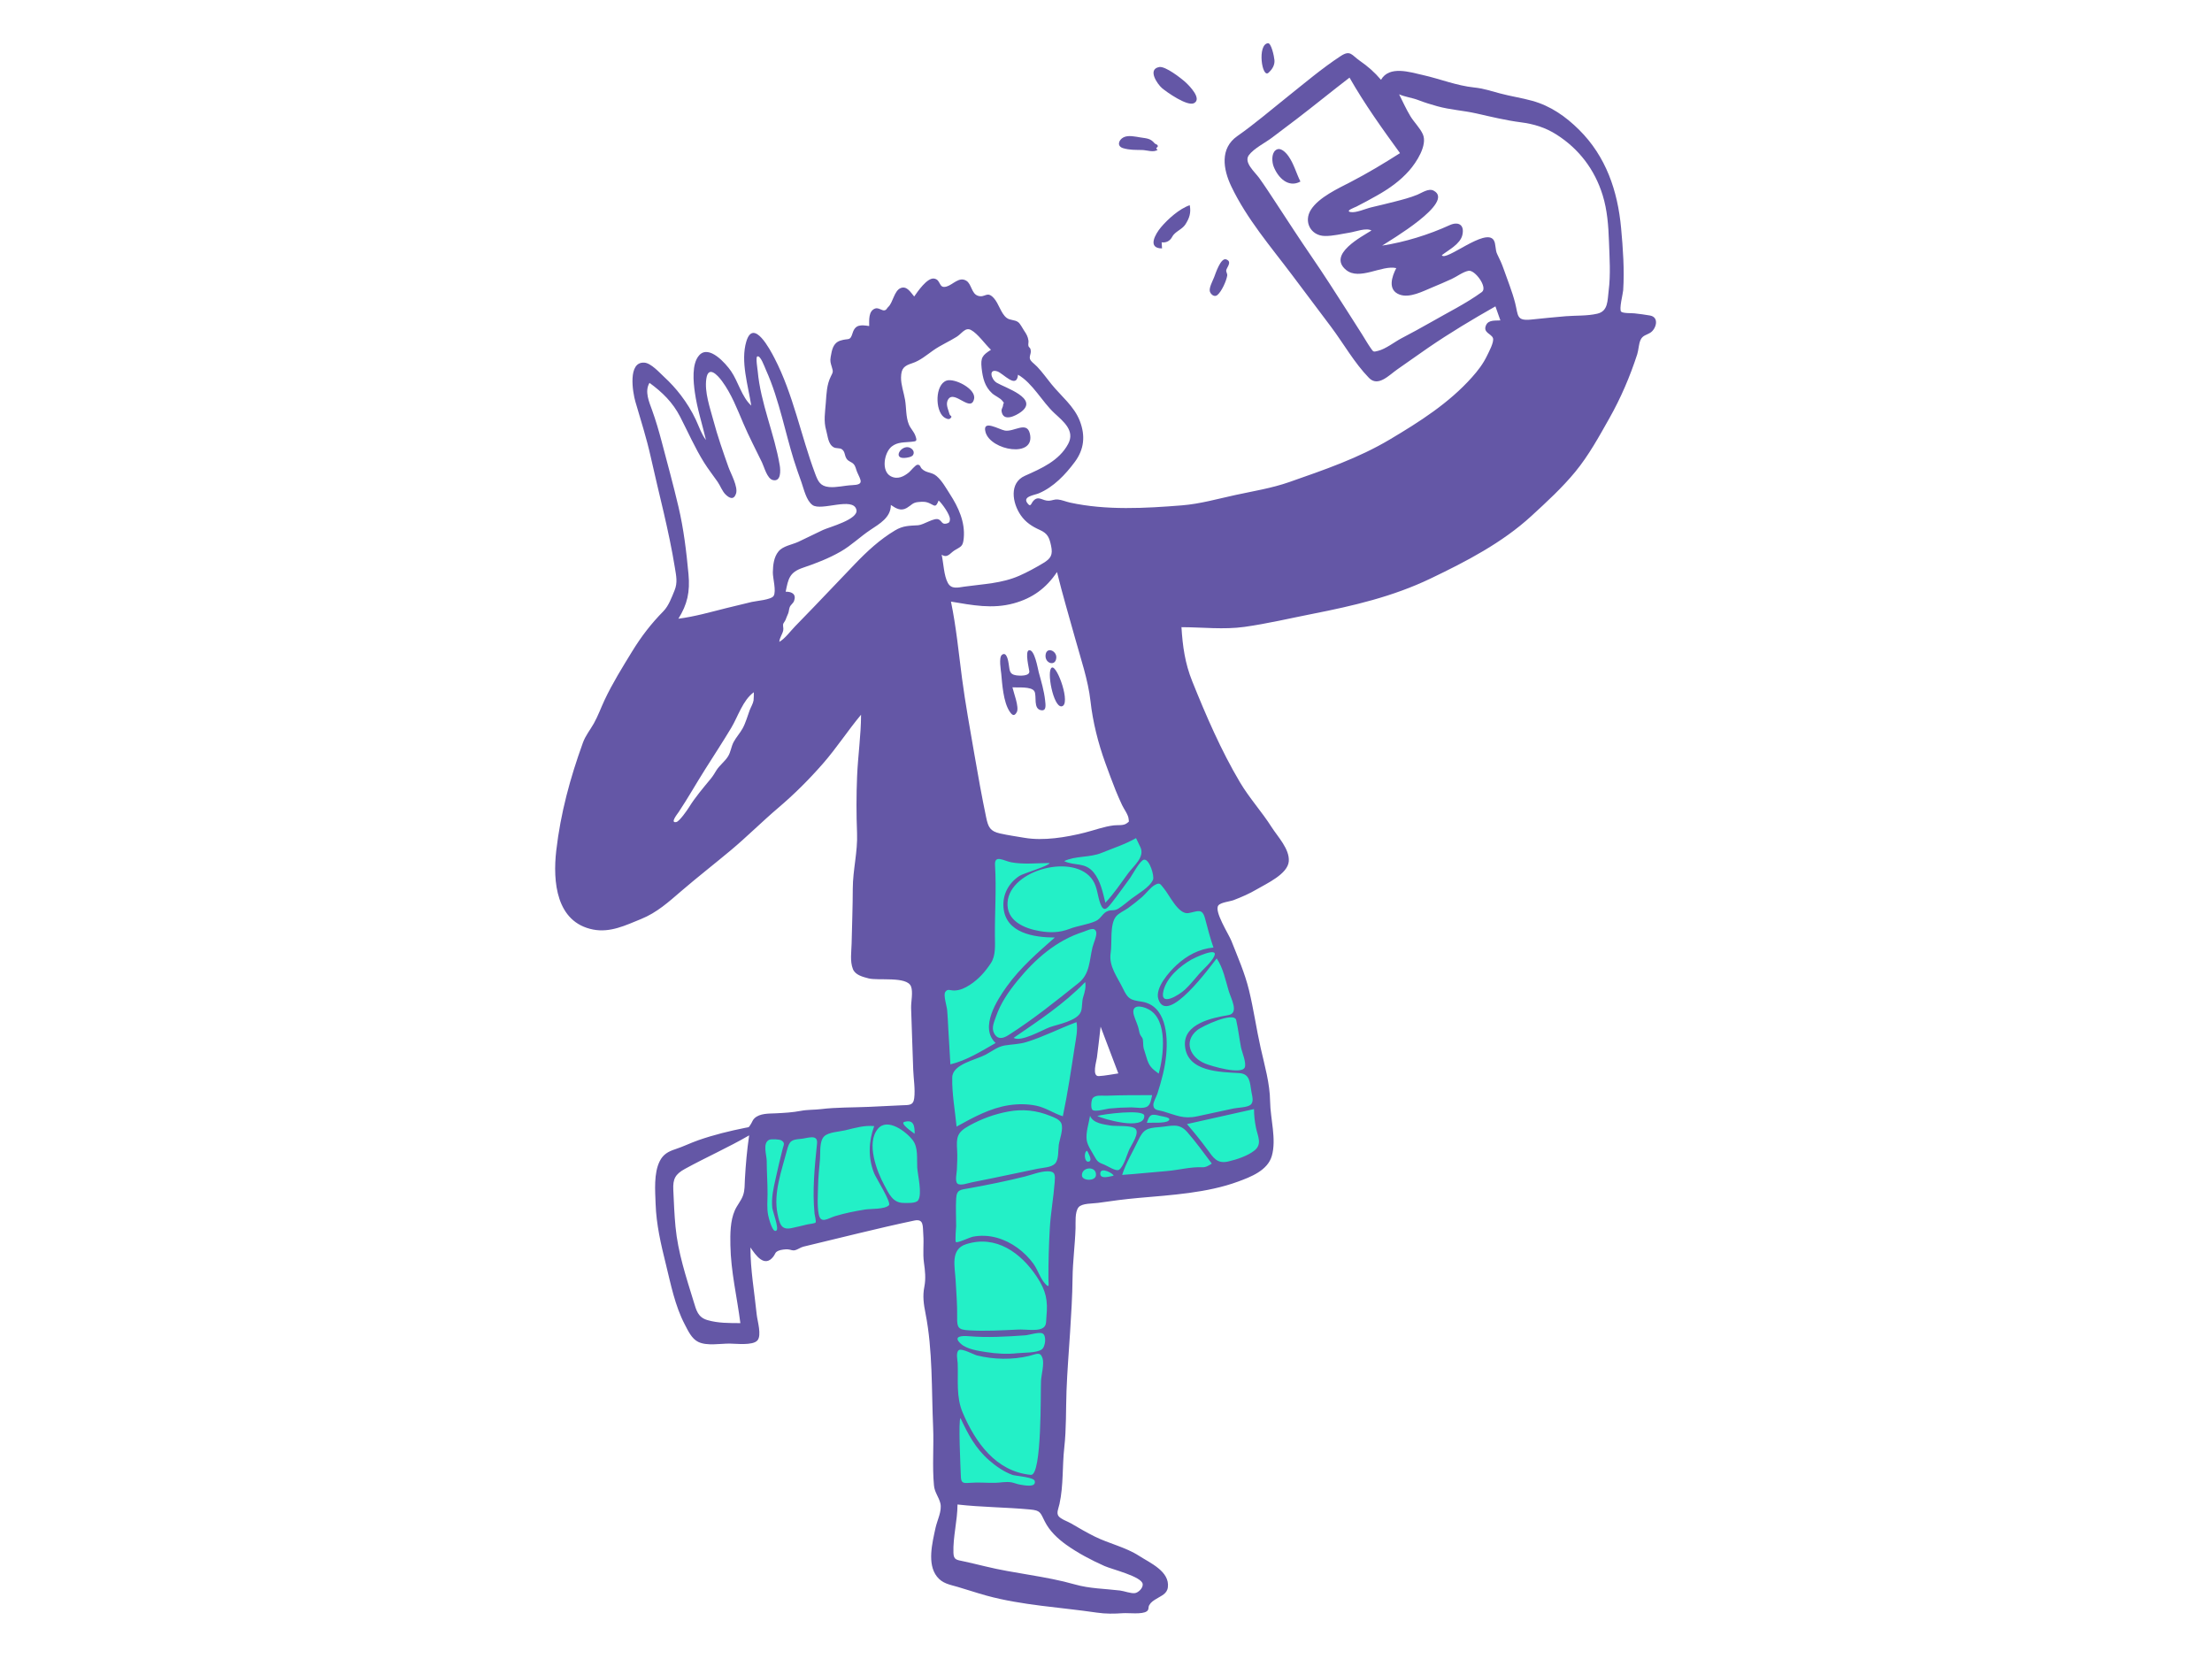
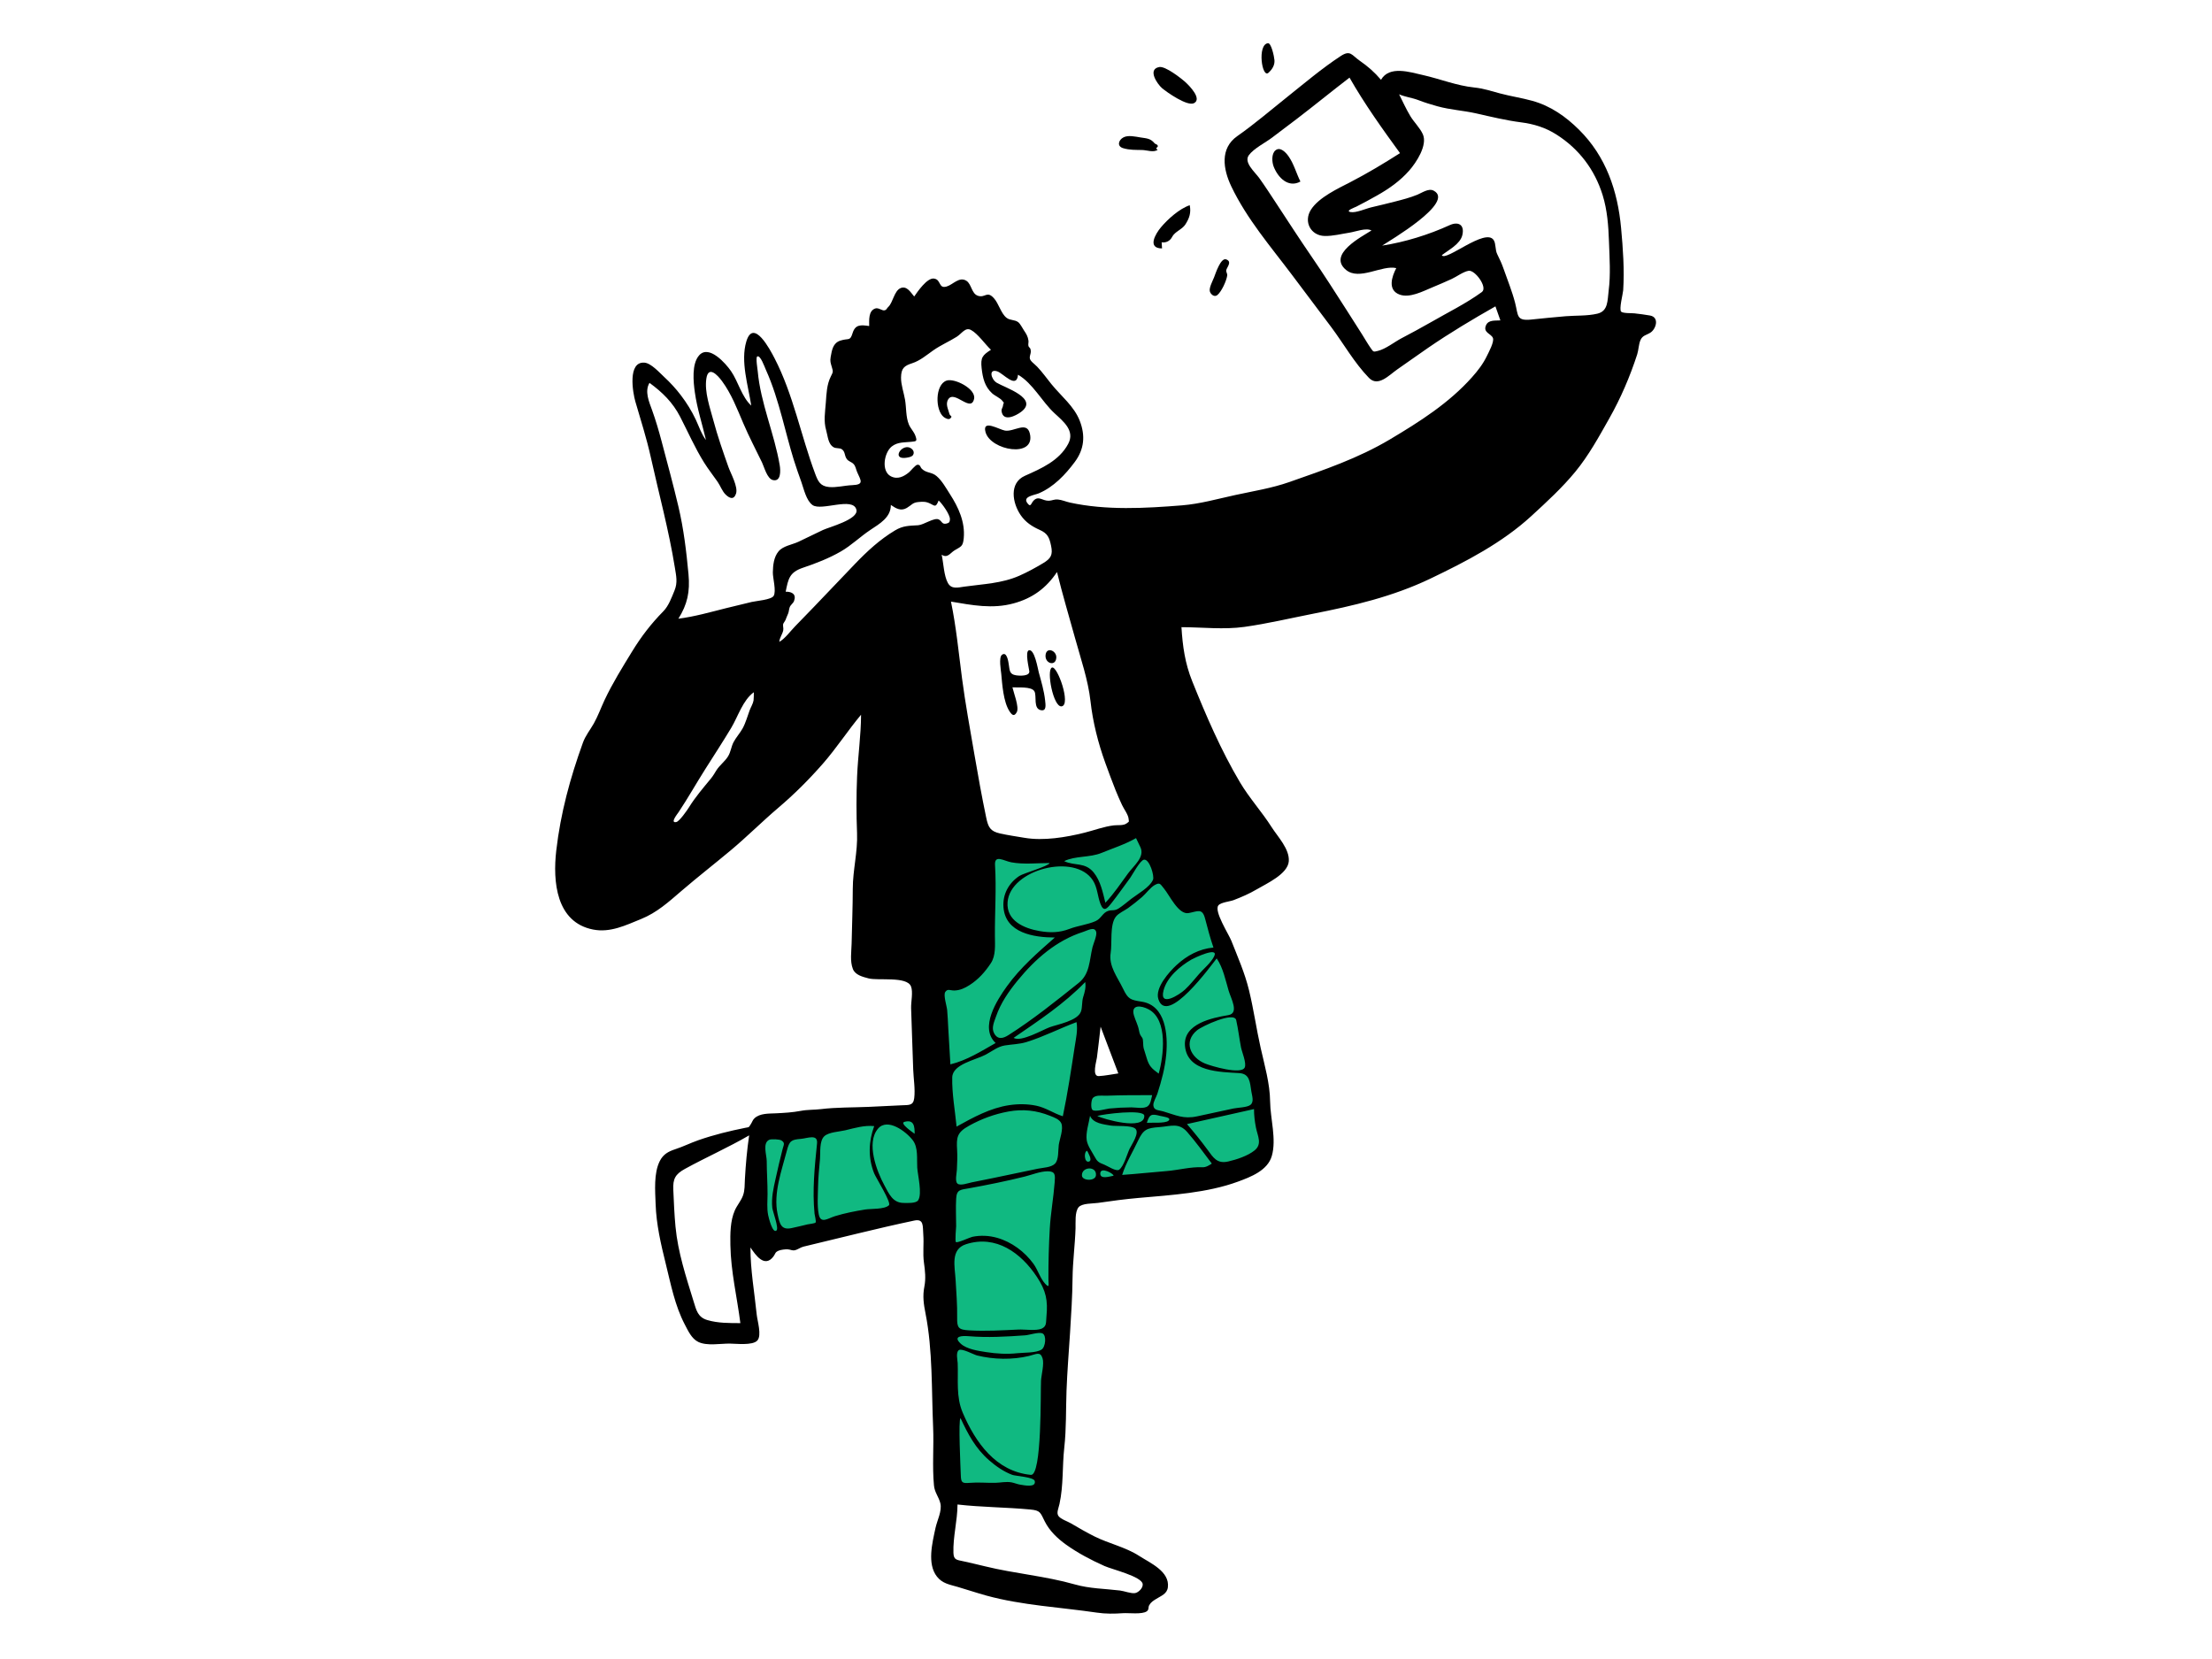
<svg xmlns="http://www.w3.org/2000/svg" viewBox="0 0 1024 768" version="1.1">
-   <g id="react-group-100" stroke="none" stroke-width="1" fill="#FFFFFF" fill-rule="evenodd">
+   <g id="react-group-100" stroke="none" stroke-width="1" fill="#ffffff" fill-rule="evenodd">
    <g id="react-group-101">
      <rect id="react-rect-103" x="0" y="0" width="1024" height="768" />
-       <path d="M530.199,382.002 L530.353,382.02 C532.588,382.453 536.292,388.846 537.809,390.663 C542.7,396.524 547.591,402.384 552.482,408.244 C554.439,410.59 557.262,413.053 558.656,415.767 C559.729,417.855 560.097,420.735 560.737,422.973 C568.691,450.776 576.469,478.758 582.262,507.103 C583.509,513.204 584.692,519.347 585.386,525.54 C585.727,528.601 586.626,533.099 585.293,536.058 C583.79,539.392 578.954,540.778 575.812,541.811 C569.7,543.823 563.3,545.021 556.968,546.096 C541.711,548.686 526.263,550.19 510.844,551.406 C506.133,551.778 501.284,551.772 496.603,552.405 C494.368,552.707 495.038,552.107 494.333,553.608 C493.352,555.697 494.003,560.054 493.886,562.331 C493.612,567.686 493.338,573.04 493.064,578.396 L493.064,578.396 L490.82,622.215 C490.061,637.024 489.303,651.833 488.544,666.642 C488.257,672.253 487.97,677.864 487.683,683.476 C487.529,686.475 487.986,690.347 487.182,693.251 C486.574,695.447 487.574,694.8 484.881,694.93 C478.645,695.231 472.184,694.476 465.946,694.253 C458.872,694 451.796,693.747 444.72,693.494 C442.699,693.421 440.441,693.995 439.627,692.546 C438.635,690.782 439.39,685.931 439.32,683.961 C439.124,678.472 438.928,672.981 438.731,667.492 C438.192,652.422 437.653,637.352 437.114,622.283 C436.379,601.731 435.643,581.178 434.908,560.624 C427.04,562.208 419.172,563.792 411.303,565.375 C399.677,567.715 388.05,570.055 376.423,572.393 C371.091,573.467 364.758,575.916 359.252,575.126 C353.783,574.341 351.522,572.005 351.215,566.814 C350.885,561.249 351.014,555.64 351.088,550.07 C351.211,540.96 351.473,531.851 351.817,522.746 C367.351,521.347 382.886,519.947 398.42,518.548 C406.692,517.802 414.965,517.058 423.235,516.312 C425.112,516.144 429.74,516.506 430.578,515.091 C431.881,512.891 430.431,505.658 430.392,503.17 L430.392,503.17 L430.021,479.648 L430.021,479.648 L428.663,393.102 C432.383,393.224 436.102,393.335 439.821,393.439 C456.002,393.896 472.263,394.558 488.449,394.06 C496.566,393.811 504.257,391.621 511.92,389.037 C515.994,387.664 520.027,386.168 524.029,384.595 C525.288,384.1 528.994,381.758 530.353,382.02 Z M508.414,462.536 L500.148,502.967 L528.435,501.093 L508.414,462.536 Z" id="react-path-104" fill="#23f0c7" />
-       <g id="react-group-102" transform="translate(257.0003, 20)" fill="#6457a6">
+       <path d="M530.199,382.002 L530.353,382.02 C532.588,382.453 536.292,388.846 537.809,390.663 C542.7,396.524 547.591,402.384 552.482,408.244 C554.439,410.59 557.262,413.053 558.656,415.767 C559.729,417.855 560.097,420.735 560.737,422.973 C568.691,450.776 576.469,478.758 582.262,507.103 C583.509,513.204 584.692,519.347 585.386,525.54 C585.727,528.601 586.626,533.099 585.293,536.058 C583.79,539.392 578.954,540.778 575.812,541.811 C569.7,543.823 563.3,545.021 556.968,546.096 C541.711,548.686 526.263,550.19 510.844,551.406 C506.133,551.778 501.284,551.772 496.603,552.405 C494.368,552.707 495.038,552.107 494.333,553.608 C493.352,555.697 494.003,560.054 493.886,562.331 C493.612,567.686 493.338,573.04 493.064,578.396 L493.064,578.396 L490.82,622.215 C490.061,637.024 489.303,651.833 488.544,666.642 C488.257,672.253 487.97,677.864 487.683,683.476 C487.529,686.475 487.986,690.347 487.182,693.251 C486.574,695.447 487.574,694.8 484.881,694.93 C478.645,695.231 472.184,694.476 465.946,694.253 C458.872,694 451.796,693.747 444.72,693.494 C442.699,693.421 440.441,693.995 439.627,692.546 C438.635,690.782 439.39,685.931 439.32,683.961 C439.124,678.472 438.928,672.981 438.731,667.492 C438.192,652.422 437.653,637.352 437.114,622.283 C436.379,601.731 435.643,581.178 434.908,560.624 C427.04,562.208 419.172,563.792 411.303,565.375 C399.677,567.715 388.05,570.055 376.423,572.393 C371.091,573.467 364.758,575.916 359.252,575.126 C353.783,574.341 351.522,572.005 351.215,566.814 C350.885,561.249 351.014,555.64 351.088,550.07 C351.211,540.96 351.473,531.851 351.817,522.746 C367.351,521.347 382.886,519.947 398.42,518.548 C406.692,517.802 414.965,517.058 423.235,516.312 C425.112,516.144 429.74,516.506 430.578,515.091 C431.881,512.891 430.431,505.658 430.392,503.17 L430.392,503.17 L430.021,479.648 L430.021,479.648 L428.663,393.102 C432.383,393.224 436.102,393.335 439.821,393.439 C456.002,393.896 472.263,394.558 488.449,394.06 C496.566,393.811 504.257,391.621 511.92,389.037 C515.994,387.664 520.027,386.168 524.029,384.595 C525.288,384.1 528.994,381.758 530.353,382.02 Z M508.414,462.536 L500.148,502.967 L528.435,501.093 L508.414,462.536 Z" id="react-path-104" fill="#10B981" />
+       <g id="react-group-102" transform="translate(257.0003, 20)" fill="#000000">
        <path d="M487.689,114.63 C487.111,119.127 487.522,124.03 482.445,125.215 C477.747,126.313 472.592,126.005 467.802,126.39 C462.419,126.822 457.052,127.413 451.681,127.946 C444.908,128.616 445.874,126.014 444.394,120.23 C443.04,114.948 440.881,109.677 439.085,104.526 C438.25,102.132 437.254,99.929 436.115,97.673 C435.084,95.63 435.575,92.852 434.463,91.135 C430.672,85.277 412.18,101.295 410.462,98.138 C413.591,95.702 419.006,92.976 419.966,88.808 C421.095,83.909 417.982,82.446 414.07,84.237 C404.444,88.647 393.336,92.093 382.838,93.7 C386.233,91.431 416.94,73.544 406.635,68.238 C404.312,67.042 401.21,69.293 399.115,70.145 C395.791,71.497 392.319,72.403 388.848,73.289 C385.192,74.222 381.526,75.12 377.849,75.969 C375.27,76.564 370.673,78.679 368.16,78.157 C365.609,77.627 370.128,76.043 370.868,75.67 C374.095,74.044 377.269,72.298 380.418,70.529 C386.007,67.39 391.168,63.755 395.419,58.902 C398.626,55.241 403.921,47.245 401.689,42.182 C400.395,39.247 397.559,36.535 395.893,33.755 C393.948,30.507 392.378,27.046 390.689,23.662 C393.516,24.905 396.69,25.224 399.576,26.339 C402.462,27.456 405.393,28.36 408.395,29.19 C414.418,30.854 420.424,31.15 426.393,32.5 C433.149,34.028 440.19,35.737 447.054,36.62 C453.031,37.387 458.406,39.023 463.527,42.282 C473.985,48.938 481.239,58.501 484.909,70.327 C487.059,77.255 487.582,84.483 487.835,91.69 C488.102,99.29 488.662,107.064 487.689,114.63 M428.997,115.189 C421.694,120.513 413.18,124.673 405.343,129.202 C400.858,131.792 396.279,134.213 391.704,136.642 C388.458,138.365 384.514,141.536 380.941,142.42 C378.681,142.98 378.849,143.022 377.419,140.961 C376.052,138.993 374.858,136.875 373.578,134.848 C371.219,131.111 368.837,127.388 366.456,123.665 C361.117,115.32 355.788,106.976 350.178,98.808 C344.55,90.612 339.151,82.265 333.699,73.953 C331.165,70.089 328.647,66.21 325.958,62.451 C323.904,59.582 318.64,55.204 321.14,51.826 C323.462,48.687 328.752,46.08 331.881,43.704 C335.704,40.804 339.55,37.933 343.363,35.018 C351.561,28.751 359.543,22.212 367.733,15.936 C374.683,28.127 382.859,39.555 391.107,50.889 C383.649,55.648 376.114,60.172 368.255,64.247 C362.45,67.256 353.57,71.323 349.903,77.031 C346.291,82.652 349.839,89.138 356.277,89.241 C360.127,89.303 363.965,88.283 367.74,87.7 C370.465,87.28 375.44,85.316 377.897,86.7 C373.481,89.518 357.46,97.729 366.096,104.929 C372.27,110.075 382.706,102.565 389.374,104.111 C387.342,108.011 385.229,114.234 390.871,116.355 C395.566,118.121 401.711,114.83 405.936,113.085 C408.99,111.824 412.023,110.52 415.026,109.144 C417.413,108.049 420.272,105.83 422.823,105.358 C425.799,104.806 431.86,113.101 428.997,115.189 M293.235,402.688 C297.414,401.926 299.559,400.198 300.875,405.271 C302.054,409.816 303.222,414.193 304.741,418.653 C298.214,419.217 292.457,422.333 287.698,426.717 C284.308,429.84 277.568,437.296 279.239,442.526 C283.299,455.237 303.804,426.722 306.24,423.675 C309.223,428.034 310.32,433.742 311.803,438.728 C312.858,442.276 316.774,449.078 311.597,449.94 C304.33,451.152 290.695,453.858 291.556,464.151 C292.575,476.3 308.03,476.231 316.701,476.778 C321.59,477.085 321.612,481.002 322.308,485.386 C322.62,487.346 323.592,489.995 321.928,491.431 C320.45,492.705 315.923,492.74 313.999,493.153 C308.391,494.357 302.787,495.584 297.179,496.787 C290.814,498.153 287.448,496.24 281.497,494.496 C279.293,493.851 277.08,494.123 276.918,491.656 C276.819,490.143 278.3,487.802 278.785,486.305 C280.706,480.382 282.341,474.284 282.893,468.064 C283.696,459.026 282.693,445.475 271.564,443.711 C266.27,442.872 265.251,442.599 262.862,437.63 C260.276,432.257 256.172,427.281 257.164,421.091 C257.882,416.606 256.671,408.119 259.533,404.399 C260.857,402.679 263.437,401.653 265.197,400.391 C267.441,398.781 269.602,397.058 271.693,395.255 C273.452,393.741 275.597,390.779 277.591,389.685 C280.027,388.347 280.102,389.258 281.852,391.348 C284.434,394.434 288.54,403.545 293.235,402.688 M305.045,422.768 C303.597,425.69 300.251,428.407 298.119,430.847 C295.975,433.301 293.946,435.894 291.555,438.118 C288.923,440.566 279.574,446.479 281.634,438.52 C283.236,432.329 289.234,427.316 294.512,424.227 C295.534,423.627 307.496,417.823 305.045,422.768 M315.272,452.239 C316.199,456.382 316.698,460.653 317.489,464.826 C317.895,466.96 320.139,472.114 319.224,474.166 C317.674,477.644 303.727,473.527 300.835,472.33 C293.953,469.481 290.793,462.167 297.14,456.958 C299.547,454.984 314.345,448.097 315.272,452.239 M324.416,502.002 C325.193,505.957 327.466,509.624 323.709,512.615 C320.589,515.098 315.478,516.792 311.634,517.676 C306.395,518.88 304.71,515.944 301.937,512.168 C298.955,508.108 295.781,504.185 292.487,500.372 C302.83,498.057 313.173,495.741 323.517,493.426 C323.511,496.308 323.86,499.178 324.416,502.002 M299.633,520.36 C294.239,520.08 288.435,521.704 282.965,522.131 C276.133,522.664 269.32,523.441 262.483,523.899 C264.234,518.31 267.381,513.325 269.842,508.045 C272.311,502.747 274.045,502.174 279.726,501.765 C284.99,501.387 288.702,499.575 292.587,504.04 C296.629,508.685 300.289,513.732 303.979,518.655 C302.723,519.495 301.223,520.442 299.633,520.36 M261.076,521.5 C259.745,522.47 255.641,519.714 254.258,519.18 C251.567,518.14 250.971,517.805 249.566,515.181 C248.36,512.925 246.441,510.36 246.063,507.785 C245.564,504.39 247.066,499.92 247.614,496.547 C249.07,500.059 253.851,500.466 257.081,501.041 C259.524,501.476 266.763,500.783 268.605,502.523 C270.64,504.445 266.893,509.806 265.917,511.825 C264.752,514.235 263.313,519.871 261.076,521.5 M258.468,524.285 C256.866,524.545 252.257,526.138 252.349,523.213 C252.452,519.871 258.795,523.476 258.468,524.285 M250.345,524.11 C250.053,526.924 243.998,526.691 243.859,524.216 C243.624,520.033 250.81,519.617 250.345,524.11 M243.422,448.231 C241.874,452.64 232.446,454.217 228.825,455.574 C225.518,456.814 215.639,462.536 212.229,460.46 C223.771,452.528 235.599,444.754 245.378,434.626 C245.778,437.128 245.169,439.218 244.431,441.586 C243.765,443.723 244.108,446.278 243.422,448.231 M240.552,464.308 C238.891,475.107 237.261,486.049 235.013,496.741 C230.731,495.432 227.199,492.78 222.699,491.856 C218.593,491.013 214.351,490.992 210.211,491.608 C201.389,492.92 193.524,497.284 185.826,501.536 C185.115,494.131 183.643,486.205 183.817,478.773 C183.961,472.599 194.526,470.771 199.318,468.221 C202.217,466.678 204.839,464.508 208.142,463.97 C211.54,463.416 214.82,463.432 218.178,462.397 C226.115,459.948 233.586,456.065 241.362,453.171 C241.998,456.878 241.115,460.655 240.552,464.308 M233.134,510.013 C232.782,512.468 233.227,516.849 231.356,518.72 C229.594,520.482 225.832,520.54 223.509,521.017 C216.432,522.474 209.362,523.944 202.295,525.446 C199.134,526.118 195.971,526.76 192.797,527.36 C191.283,527.645 187.485,529.098 186.21,527.893 C185,526.748 185.901,523.093 185.966,521.56 C186.096,518.497 186.269,515.424 186.077,512.36 C185.708,506.482 186.036,504.231 191.506,501.19 C197.318,497.959 203.321,495.747 209.862,494.549 C216.486,493.337 222.796,494 229.1,496.542 C230.854,497.25 233.485,498.122 234.302,500.013 C235.413,502.587 233.509,507.405 233.134,510.013 M225.167,604.759 C222.573,606.385 216.929,606.108 213.949,606.438 C209.137,606.97 204.295,606.666 199.515,605.924 C195.917,605.366 190.548,604.592 187.79,602.066 C183.872,598.477 188.393,598.312 191.392,598.565 C200.109,599.298 208.936,598.786 217.646,598.156 C219.341,598.033 223.899,596.544 225.534,597.241 C227.624,598.132 226.984,603.62 225.167,604.759 M220.224,662.763 C203.983,661.185 194.566,647.735 188.676,633.986 C185.515,626.604 186.655,618.859 186.343,611.053 C186.286,609.627 185.391,606.089 186.857,605.024 C188.234,604.023 193.806,607.117 195.313,607.486 C203.038,609.38 211.581,609.561 219.324,607.722 C222.678,606.925 224.556,605.444 225.621,608.768 C226.479,611.445 225.071,616.377 224.918,619.183 C224.652,624.035 225.413,663.266 220.224,662.763 M187.779,662.778 C187.717,660.422 186.528,636.615 187.681,636.543 C191.108,643.935 194.628,650.547 200.866,655.985 C204.052,658.764 207.635,661.268 211.62,662.76 C213.118,663.32 221.602,663.745 222.018,665.603 C222.745,668.854 216.953,667.542 215.235,667.278 C213.857,667.064 212.616,666.477 211.264,666.232 C208.688,665.765 206.253,666.393 203.666,666.445 C199.735,666.525 195.875,666.113 191.942,666.453 C188.347,666.763 187.875,666.35 187.779,662.778 M190.176,555.995 C204.08,551.501 215.7,560.012 223.039,571.152 C227.223,577.505 228.158,581.947 227.427,589.469 C227.164,592.162 227.648,593.985 225.173,595.082 C222.722,596.169 217.155,595.363 214.504,595.486 C206.879,595.843 199.283,596.316 191.658,595.864 C186.705,595.571 186.005,594.732 186.091,589.924 C186.193,584.136 185.712,578.375 185.384,572.578 C185.03,566.306 182.876,558.354 190.176,555.995 M185.626,547.659 C185.635,543.406 185.38,539.043 185.639,534.797 C185.898,530.588 187.69,530.796 191.663,530.078 C200.269,528.522 208.864,526.781 217.353,524.672 C220.711,523.838 224.505,522.237 228.004,522.224 C231.674,522.21 231.48,524.097 231.235,527.348 C230.691,534.547 229.372,541.64 228.971,548.801 C228.538,556.53 228.311,564.358 228.345,572.096 C228.357,574.707 228.992,576.642 226.766,574.198 C224.536,571.749 223.445,567.848 221.455,565.096 C217.378,559.462 211.318,554.93 204.593,553.021 C200.875,551.966 196.964,551.783 193.174,552.547 C192.024,552.778 186.263,555.528 185.53,554.985 C185.033,554.617 185.625,547.831 185.626,547.659 M236.492,695.044 C242.007,698.993 248.114,702.183 254.297,704.954 C257.775,706.512 271.545,709.792 271.985,713.3 C272.219,715.171 269.937,717.269 268.443,717.49 C266.547,717.771 263.423,716.533 261.492,716.298 C254.469,715.446 247.46,715.44 240.608,713.485 C226.927,709.581 212.743,708.481 198.92,705.077 C195.631,704.268 192.334,703.508 189.029,702.775 C185.889,702.078 184.482,702.197 184.371,698.842 C184.126,691.477 186.239,683.932 186.255,676.476 C197.438,677.752 208.659,677.735 219.873,678.786 C224.678,679.235 224.566,680.146 226.671,684.345 C228.857,688.7 232.575,692.239 236.492,695.044 M181.968,455.77 C181.826,453.043 181.716,450.31 181.469,447.591 C181.303,445.764 179.635,440.658 180.576,439.236 C181.693,437.547 182.819,438.578 184.819,438.53 C187.456,438.468 189.663,437.408 191.837,436.021 C195.955,433.395 199.016,429.938 201.688,425.903 C204.038,422.353 203.601,417.502 203.572,413.25 C203.498,402.257 204.299,391.533 203.628,380.491 C203.32,375.419 207.649,378.53 211.146,379.187 C216.865,380.26 223.081,379.517 228.893,379.531 C228.677,380.883 216.791,384.239 214.871,385.517 C209.956,388.786 207.089,394.016 207.538,399.979 C208.439,411.975 221.651,413.98 231.305,414.003 C223.296,421.085 215.43,427.837 209.135,436.574 C204.493,443.015 196.319,455.716 203.906,462.843 C197.199,466.652 190.551,470.889 182.966,472.723 C182.626,467.073 182.262,461.423 181.968,455.77 M178.923,236.791 C181.653,238.545 182.802,236.065 184.88,234.781 C187.807,232.971 188.776,233.149 189.147,229.108 C189.834,221.613 186.681,214.828 182.722,208.695 C180.923,205.907 179.128,202.587 176.588,200.407 C174.272,198.421 171.932,199.105 169.787,197.051 C168.944,196.243 169.125,195.104 167.733,195.136 C166.816,195.158 164.588,197.997 163.83,198.625 C161.439,200.605 158.513,202.112 155.378,200.479 C150.814,198.103 152.28,189.477 155.825,186.683 C158.554,184.531 161.78,184.863 164.888,184.516 C167.218,184.257 167.703,184.358 166.744,181.691 C166.072,179.824 164.524,178.367 163.759,176.54 C162.288,173.033 162.608,168.77 161.974,165.059 C161.403,161.733 160.07,158.136 160.118,154.758 C160.181,150.457 161.586,149.34 165.313,148.134 C168.923,146.966 171.912,144.391 174.987,142.228 C178.468,139.779 182.28,138.162 185.856,135.926 C188.284,134.407 189.851,131.337 192.522,132.771 C195.694,134.475 199.049,139.407 201.747,141.928 C197.799,144.434 196.882,145.53 197.425,150.436 C197.925,154.933 198.841,158.941 202.279,162.074 C203.599,163.278 206.063,164.242 207.086,165.63 C208.28,167.247 207.504,165.822 207.353,167.647 C207.273,168.632 206.494,169.276 206.664,170.414 C207.421,175.468 213.228,172.485 215.62,170.729 C224.169,164.456 208.207,159.474 204.415,157.188 C201.797,155.609 200.503,150.57 204.651,151.909 C207.41,152.799 213.644,160.349 214.277,153.467 C221.119,157.442 225.341,165.886 231.079,171.225 C235.215,175.075 240.773,179.346 237.489,185.496 C233.305,193.335 225.006,196.893 217.431,200.275 C210.082,203.555 211.608,212.838 215.536,218.52 C217.807,221.804 220.782,223.729 224.361,225.324 C228.018,226.956 228.777,228.872 229.576,232.655 C230.463,236.852 229.521,238.543 225.887,240.711 C222.339,242.829 218.629,244.88 214.841,246.537 C206.651,250.121 198.154,250.348 189.442,251.569 C186.388,251.997 183.461,252.889 181.795,249.862 C179.921,246.455 179.784,240.588 178.923,236.791 M177.606,220.489 C175.556,219.408 170.606,222.997 168.015,223.155 C163.822,223.409 161.069,223.313 157.347,225.537 C150.312,229.741 144.474,235.153 138.832,241.023 C132.477,247.634 126.159,254.28 119.826,260.911 C116.956,263.914 114.071,266.902 111.155,269.86 C108.857,272.192 106.611,275.471 103.767,277.135 C103.915,275.158 105.126,273.76 105.556,271.928 C105.807,270.857 105.369,269.948 105.531,268.922 C105.584,268.589 106.479,267.432 106.614,267.052 C106.977,266.05 107.421,265.06 107.852,264.019 C108.254,263.048 108.196,262.041 108.603,261.027 C109.023,259.981 110.171,259.289 110.57,258.259 C111.738,255.244 109.805,253.846 106.713,253.917 C107.923,247.884 108.452,244.934 114.759,242.807 C120.785,240.774 126.671,238.493 132.207,235.317 C137.121,232.498 141.222,228.434 145.947,225.292 C150.177,222.478 155.442,219.53 155.399,213.76 C157.797,215.387 160.044,216.755 162.788,215.136 C165.103,213.769 165.411,212.668 168.087,212.41 C170.272,212.201 171.626,212.145 173.576,213.106 C175.871,214.236 176.185,215.022 177.521,211.694 C179.04,212.973 182.88,218.298 182.751,220.406 C182.682,221.567 182.506,222.091 181.067,222.397 C179.026,222.831 179.105,221.279 177.606,220.489 M168.045,535.644 C167.048,537.173 162.842,536.891 161.218,536.87 C156.267,536.806 154.536,532.651 152.364,528.636 C148.939,522.305 143.82,509.155 149.439,502.512 C153.873,497.268 162.511,503.875 165.536,507.835 C168.149,511.257 167.372,516.388 167.615,520.494 C167.82,523.954 170.016,532.626 168.045,535.644 M154.519,537.937 C152.54,539.916 146.115,539.497 143.493,539.922 C138.811,540.68 134.156,541.591 129.615,542.974 C126.234,544.003 122.892,546.772 122,542.059 C121.252,538.097 121.624,533.344 121.696,529.345 C121.773,525.03 122.224,520.77 122.599,516.475 C122.853,513.57 122.218,508.226 124.589,505.996 C126.633,504.075 131.602,503.89 134.255,503.253 C138.611,502.208 143.163,500.836 147.692,501.304 C145.05,508.475 144.825,515.996 147.658,523.142 C148.466,525.181 155.742,536.714 154.519,537.937 M121.226,509.368 C120.122,520.155 119.012,531.01 120.075,541.851 C120.139,542.498 120.911,545.46 120.575,545.923 C120.228,546.403 117.479,546.652 116.854,546.799 C114.375,547.387 111.9,548.01 109.405,548.532 C104.548,549.548 103.915,546.48 102.962,541.979 C100.921,532.336 104.878,521.881 107.275,512.62 C108.443,508.11 109.309,507.59 113.743,507.216 C116.829,506.957 121.695,504.784 121.226,509.368 M102.473,549.613 C100.617,551.301 98.762,543.337 98.599,542.525 C97.95,539.302 98.311,536.033 98.32,532.759 C98.336,527.646 97.945,522.557 97.938,517.468 C97.933,514.715 95.871,509.088 99.128,507.631 C100.084,507.204 103.881,507.382 104.743,507.944 C106.533,509.113 105.827,509.87 105.297,511.903 C104.109,516.466 103.083,521.052 102.049,525.653 C101.034,530.164 100.034,534.505 100.517,539.164 C100.676,540.705 103.656,548.537 102.473,549.613 M161.657,499.351 C166.181,498.076 166.423,501.542 166.416,504.859 C165.726,504.331 159.297,500.016 161.657,499.351 M101.144,255.852 C100.036,257.679 93.015,258.178 91.008,258.659 C87.061,259.604 83.113,260.543 79.176,261.527 C71.8,263.372 64.606,265.452 57.046,266.417 C61.197,259.77 62.489,254.029 61.717,245.734 C60.742,235.26 59.504,224.893 57.092,214.64 C54.715,204.531 51.963,194.489 49.313,184.447 C48.011,179.513 46.603,174.674 44.871,169.873 C43.482,166.025 41.314,161.182 43.67,157.238 C49.651,161.601 54.447,166.302 57.858,172.93 C61.513,180.035 64.703,187.329 68.944,194.127 C70.884,197.234 73.148,200.069 75.222,203.077 C76.457,204.867 77.356,207.45 78.927,208.96 C80.739,210.7 82.671,211.52 83.707,208.584 C84.818,205.432 81.274,199.196 80.228,196.236 C77.701,189.091 75.195,181.96 73.247,174.631 C71.67,168.706 69.064,161.543 69.987,155.292 C70.9,149.103 75.099,153.532 77.223,156.41 C81.604,162.342 84.227,169.256 87.104,175.981 C89.749,182.159 92.834,188.049 95.761,194.085 C96.779,196.185 98.121,201.61 100.789,202.234 C104.666,203.143 104.337,197.683 103.967,195.467 C101.51,180.781 95.096,166.719 93.765,151.778 C93.701,151.064 92.774,145.513 93.519,145.049 C94.964,144.15 96.914,149.782 97.538,151.162 C100.781,158.339 103.04,165.904 105.112,173.486 C106.875,179.934 108.469,186.43 110.448,192.816 C111.535,196.327 112.781,199.779 114.009,203.242 C115.121,206.378 116.249,211.739 119.147,213.806 C123.258,216.738 137.972,209.766 139.463,215.999 C140.524,220.429 126.88,223.997 123.975,225.342 C120.15,227.113 116.398,229.052 112.571,230.825 C109.674,232.165 105.51,232.715 103.414,235.239 C101.193,237.912 100.838,241.666 100.772,244.982 C100.721,247.492 102.46,253.686 101.144,255.852 M91.846,304.226 C91.651,305.618 90.545,307.462 90.047,308.787 C89.033,311.486 88.172,314.711 86.762,317.233 C85.549,319.405 83.759,321.347 82.588,323.551 C81.476,325.643 81.328,328.055 80.03,330.149 C78.545,332.542 76.09,334.264 74.615,336.642 C73.888,337.816 73.137,339.156 72.109,340.405 C68.471,344.832 64.86,349.008 61.934,353.75 C61.185,354.964 57.531,360.263 56.076,360.55 C53.036,361.147 56.575,356.825 57.17,355.931 C61.478,349.465 65.304,342.659 69.462,336.093 C73.49,329.736 77.611,323.428 81.488,316.975 C84.649,311.714 86.835,304.161 91.973,300.455 C91.993,301.715 91.951,302.972 91.846,304.226 M232.32,244.807 C234.823,255.095 237.816,265.064 240.636,275.26 C243.254,284.72 246.738,294.844 247.823,304.597 C248.898,314.258 251.368,324.033 254.689,333.203 C256.225,337.446 257.804,341.705 259.471,345.899 C260.387,348.203 261.411,350.455 262.45,352.705 C263.257,354.453 265.389,357.284 265.471,359.136 C265.536,360.619 266.052,360.027 264.588,361.141 C263.072,362.296 260.446,361.877 258.68,362.08 C254.075,362.613 249.585,364.345 245.095,365.467 C236.437,367.631 226.117,369.348 217.245,367.843 C213.513,367.209 209.637,366.66 205.947,365.835 C201.407,364.819 200.473,362.94 199.541,358.477 C197.503,348.721 195.748,338.99 194.065,329.168 C192.065,317.486 189.899,305.817 188.355,294.062 C186.795,282.17 185.675,270.266 183.231,258.503 C193.089,260.152 202.373,262.014 212.261,259.313 C221.016,256.921 227.337,252.245 232.32,244.807 M270.912,372.173 C273.115,376.716 267.803,380.8 265.229,384.299 C261.834,388.91 258.663,393.729 254.715,397.9 C253.53,393.16 252.49,387.826 249.33,383.933 C245.293,378.961 240.581,380.993 235.635,378.641 C240.822,376.118 247.444,377.081 252.946,374.831 C258.374,372.612 263.854,370.87 268.903,367.987 C269.574,369.382 270.237,370.781 270.912,372.173 M251.677,478.156 C248.362,478.34 250.58,471.349 250.795,469.612 C251.387,464.837 251.985,460.062 252.503,455.278 C255.238,462.491 257.973,469.703 260.706,476.914 C257.701,477.343 254.715,477.987 251.677,478.156 M246.285,512.73 C246.737,513.734 248.846,517.084 247.181,517.702 C244.899,518.548 244.624,513 246.285,512.73 M242.329,435.033 C231.769,443.464 221.283,451.917 209.857,459.175 C207.353,460.766 204.832,461.431 203.173,458.277 C201.869,455.798 203.246,453.004 204.083,450.577 C206.216,444.388 209.932,439.008 214.05,433.971 C222.276,423.912 232.065,415.321 244.556,411.355 C246.6,410.706 249.755,408.748 250.471,411.452 C250.892,413.042 249.108,417.013 248.746,418.506 C247.254,424.67 247.58,430.843 242.329,435.033 M272.727,496.521 C272.96,503.68 253.389,497.906 250.951,496.626 C253.509,495.768 272.622,493.302 272.727,496.521 M279.995,496.566 C281.157,496.876 285.617,497.269 283.951,498.793 C282.46,500.157 275.708,499.61 273.919,499.778 C275.121,495.828 276.034,495.511 279.995,496.566 M276.369,486.976 C275.932,488.569 275.754,490.999 274.326,492.09 C272.548,493.45 268.768,492.624 266.755,492.635 C263.336,492.653 259.921,492.828 256.518,493.168 C255.216,493.297 249.943,494.886 248.723,493.802 C247.827,493.006 248.161,489.27 248.813,488.43 C250.153,486.704 253.239,487.302 255.173,487.233 C262.25,486.98 269.289,486.959 276.369,486.976 M271.826,460.513 C270.827,459.029 270.648,459.045 270.222,456.803 C269.767,454.403 268.608,452.35 267.927,450.031 C266.429,444.928 271.217,445.382 274.729,447.253 C283.84,452.107 281.641,469.068 279.388,477.009 C276.112,474.601 274.903,473.509 273.776,469.623 C273.348,468.146 272.868,466.696 272.422,465.227 C272.095,464.146 272.323,461.253 271.826,460.513 M272.615,377.961 C275.158,377.654 277.486,385.547 276.759,387.255 C275.272,390.749 269.588,393.87 266.694,396.1 C264.767,397.585 262.852,399.287 260.793,400.582 C258.88,401.783 257.78,401.109 256.002,401.686 C253.428,402.519 252.805,405.242 250.171,406.412 C246.465,408.059 241.974,408.52 238.103,410.007 C233.407,411.811 229.103,411.86 224.179,411.005 C217.097,409.776 208.797,406.262 209.435,397.658 C210.56,382.476 240.711,374.697 248.933,387.57 C251.074,390.92 251.04,394.826 252.43,398.425 C253.935,402.32 255.394,400.789 257.657,397.92 C260.619,394.167 263.37,390.212 266.215,386.369 C267.135,385.127 270.779,378.185 272.615,377.961 M87.841,525.778 C87.697,528.36 87.851,530.979 86.953,533.442 C86.049,535.927 84.214,537.936 83.158,540.351 C81.017,545.244 81.033,551.165 81.118,556.408 C81.317,568.608 84.206,580.457 85.734,592.511 C80.648,592.499 75.391,592.556 70.461,591.102 C66.058,589.803 65.356,586.585 64.11,582.53 C60.614,571.141 56.837,559.801 55.708,547.874 C55.171,542.19 54.945,536.46 54.688,530.758 C54.464,525.756 55.587,523.574 60.103,521.098 C69.918,515.714 80.092,511.231 89.806,505.592 C88.813,512.283 88.219,519.026 87.841,525.778 M506.837,126.059 C504.447,125.621 502.035,125.347 499.623,125.059 C498.365,124.908 494.444,125.118 493.502,124.298 C492.382,123.322 494.322,115.942 494.422,114.358 C495.029,104.835 494.323,95.017 493.449,85.53 C491.869,68.354 486.468,52.443 474.005,40.075 C467.802,33.919 460.829,29.035 452.357,26.678 C447.422,25.305 442.336,24.572 437.389,23.241 C433.4,22.165 429.676,20.934 425.531,20.508 C417.264,19.657 409.706,16.534 401.638,14.727 C395.703,13.397 386.156,10.244 382.308,16.946 C379.278,13.393 376.231,10.726 372.411,8.076 C368.752,5.537 368.153,3.001 363.672,5.933 C354.966,11.628 346.811,18.576 338.679,25.056 C331.084,31.108 323.736,37.446 315.776,43.011 C307.658,48.688 309.197,58.322 313.015,66.308 C320.197,81.34 331.276,94.192 340.973,107.077 C347.048,115.149 353.142,123.232 359.192,131.32 C364.976,139.05 369.978,147.997 376.737,154.942 C380.998,159.32 386.084,153.595 389.93,150.949 C394.703,147.664 399.393,144.256 404.172,140.98 C414.123,134.156 424.772,127.764 435.278,121.824 C436.042,123.99 436.806,126.156 437.57,128.322 C435.263,128.495 432.145,127.98 430.972,130.461 C429.294,134.004 433.41,134.469 434.131,136.501 C434.776,138.315 432.133,143.107 431.351,144.742 C429.593,148.426 427.138,151.602 424.434,154.634 C413.735,166.635 400.195,175.219 386.457,183.401 C371.757,192.155 356.001,197.5 339.907,203.141 C331.723,206.009 323.229,207.342 314.784,209.178 C306.646,210.948 298.516,213.273 290.2,213.941 C273.188,215.306 255.135,216.329 238.328,212.66 C236.489,212.259 234.542,211.389 232.67,211.224 C231.17,211.091 230.059,211.72 228.642,211.801 C225.601,211.975 223.858,209.255 221.442,211.782 C220.233,213.046 220.211,215.168 218.527,212.809 C216.384,209.808 221.861,209.228 223.891,208.373 C230.726,205.494 236.22,199.698 240.562,193.84 C244.902,187.986 245.525,181.734 242.883,174.88 C240.242,168.029 234.235,163.385 229.725,157.821 C227.543,155.127 225.536,152.277 223.14,149.762 C221.861,148.418 219.801,147.133 219.721,145.778 C219.628,144.203 220.571,143.421 220.007,141.507 C219.861,141.009 219.235,140.726 219.102,140.179 C218.892,139.307 219.217,138.559 219.108,137.709 C218.854,135.761 218.09,134.537 217.009,132.94 C216.335,131.943 215.35,129.946 214.423,129.199 C212.798,127.889 210.582,128.423 208.93,127.095 C206.316,124.995 205.396,120.569 203.084,118.02 C199.828,114.432 199.134,118.057 195.685,116.914 C192.736,115.935 192.77,111.497 190.387,109.996 C187.03,107.882 184.202,111.772 181.221,112.638 C177.3,113.778 178.806,109.353 175.311,108.95 C172.154,108.586 167.782,114.989 166.207,117.263 C164.604,115.394 162.849,112.209 159.963,113.35 C156.934,114.548 156.395,120.124 154.181,122.113 C153.41,122.805 153.573,123.315 152.623,123.634 C151.398,124.044 149.764,122.265 148.179,122.807 C144.983,123.902 145.373,128.168 145.366,130.932 C141.594,130.381 138.963,130.1 137.7,134.165 C136.464,138.144 135.995,136.388 132.019,137.68 C128.59,138.794 128.111,142.05 127.545,145.234 C127.195,147.214 127.519,148.023 128.051,149.828 C128.723,152.102 128.723,152.073 127.628,154.244 C125.719,158.031 125.605,162.204 125.299,166.372 C124.975,170.819 124.197,174.868 125.461,179.212 C126.243,181.9 126.302,185.558 128.935,187.063 C129.98,187.66 131.753,187.333 132.642,187.925 C134.339,189.054 133.822,190.774 134.952,192.424 C135.799,193.659 137.164,193.778 138.113,194.779 C139.144,195.868 139.205,197.196 139.792,198.526 C141.531,202.464 143.166,204.369 137.499,204.594 C134.004,204.732 130.275,205.781 126.793,205.459 C122.684,205.08 121.662,202.784 120.355,199.287 C113.764,181.665 110.222,162.565 101.541,145.807 C99.635,142.128 91.812,127.097 88.506,138.049 C85.717,147.286 89.376,158.559 90.778,167.753 C86.377,163.787 84.75,156.642 81.408,151.799 C78.94,148.221 71.21,139.434 66.68,144.469 C63.109,148.438 64.002,156.853 64.66,161.597 C65.702,169.103 68.1,176.336 69.813,183.698 C67.656,180.876 66.592,177.431 65.096,174.254 C63.219,170.27 60.876,166.49 58.207,162.989 C55.875,159.93 53.267,157.086 50.44,154.478 C48.279,152.483 44.408,148.117 41.339,147.881 C33.441,147.275 35.925,161.764 37.128,165.906 C39.621,174.492 42.325,182.841 44.26,191.599 C48.044,208.711 52.628,225.428 55.415,242.757 C56.032,246.6 56.776,249.667 55.256,253.36 C53.917,256.614 52.527,260.506 50.057,263.008 C44.463,268.674 39.819,274.724 35.639,281.551 C31.161,288.863 26.551,296.259 22.895,304.022 C21.215,307.593 19.84,311.455 17.908,314.891 C16.164,317.991 14.067,320.441 12.827,323.874 C6.904,340.276 2.518,356.391 0.509,373.759 C-1.14,388.018 0.397,406.985 17.613,410.322 C25.522,411.855 32.623,408.348 39.754,405.453 C47.131,402.459 52.464,397.593 58.481,392.421 C65.957,385.995 73.719,379.965 81.274,373.646 C88.832,367.324 95.814,360.312 103.332,353.922 C110.758,347.608 117.475,340.903 123.897,333.572 C130.267,326.299 135.442,318.242 141.609,310.867 C141.586,320.415 140.168,329.876 139.771,339.41 C139.407,348.153 139.399,356.886 139.751,365.624 C140.104,374.356 137.797,382.669 137.778,391.383 C137.759,399.883 137.422,408.334 137.236,416.825 C137.152,420.634 136.406,424.907 137.829,428.581 C138.891,431.325 142.232,432.183 145.081,432.923 C149.485,434.066 162.735,431.865 164.701,436.57 C165.775,439.137 164.694,443.811 164.778,446.648 C164.917,451.323 165.089,455.997 165.249,460.671 C165.414,465.498 165.575,470.326 165.751,475.152 C165.908,479.405 166.735,484.143 166.222,488.353 C165.784,491.962 163.68,491.49 160.345,491.675 C155.312,491.953 150.277,492.177 145.241,492.396 C137.855,492.72 130.146,492.572 123.065,493.444 C120.09,493.81 116.841,493.654 113.703,494.251 C109.768,494.999 106.134,495.189 102.144,495.387 C98.926,495.546 94.79,495.312 92.263,497.691 C91.386,498.516 91.19,499.5 90.568,500.418 C89.404,502.139 90.052,501.686 88.141,502.073 C80.679,503.585 73.592,505.29 66.295,507.833 C62.642,509.106 59.252,510.815 55.583,512.013 C52.366,513.063 50.009,514.355 48.42,517.512 C45.579,523.151 46.299,531.309 46.504,537.386 C46.828,546.867 48.934,555.893 51.206,565.062 C53.569,574.6 55.422,584.395 60.018,593.158 C61.529,596.038 63.159,599.712 66.244,601.213 C70.228,603.15 76.353,601.976 80.7,601.983 C83.618,601.988 91.433,602.99 93.613,600.544 C95.725,598.175 93.6,591.494 93.302,588.554 C92.257,578.252 90.376,567.854 90.401,557.482 C92.781,560.998 96.908,567.068 101.037,561.68 C102.053,560.354 101.657,559.738 103.461,558.97 C104.46,558.545 106.564,558.284 107.651,558.358 C109.13,558.457 109.677,559.052 111.036,558.761 C112.238,558.503 113.591,557.426 114.97,557.099 C132.063,553.036 149.058,548.657 166.225,545.037 C170.764,544.08 170.119,547.565 170.418,551.489 C170.75,555.828 170.118,560.212 170.72,564.504 C171.244,568.238 171.652,571.877 170.914,575.633 C170.043,580.063 170.604,583.76 171.47,588.148 C174.809,605.067 174.213,623.417 174.966,640.613 C175.357,649.569 174.516,658.713 175.358,667.621 C175.677,670.986 177.555,672.845 178.316,675.905 C179.19,679.42 176.806,683.894 176.081,687.299 C174.625,694.133 172.066,703.914 176.747,709.86 C179.275,713.072 182.589,713.537 186.331,714.623 C190.809,715.923 195.223,717.438 199.723,718.669 C216.163,723.169 233.928,724.049 250.778,726.529 C254.903,727.136 258.73,727.079 262.883,726.791 C265.442,726.614 271.746,727.456 273.875,725.924 C275.015,725.104 274.437,724.078 275.017,723.076 C275.84,721.652 276.837,721.074 278.239,720.188 C280.56,718.721 283.244,717.864 283.636,714.836 C284.593,707.419 275.325,703.49 270.369,700.283 C264.036,696.184 256.386,694.601 249.665,691.255 C245.956,689.409 242.379,687.317 238.806,685.222 C237.256,684.314 234.115,683.286 233.036,681.856 C231.934,680.397 233.013,678.314 233.469,676.229 C235.352,667.613 234.716,658.803 235.69,650.097 C236.664,641.376 236.399,632.601 236.72,623.836 C237.052,614.809 237.797,605.805 238.369,596.791 C238.896,588.466 239.428,580.007 239.516,571.673 C239.599,563.945 240.652,556.364 240.902,548.585 C240.986,545.946 240.513,541.157 242.265,538.921 C243.803,536.96 248.892,537.206 251.266,536.862 C257.666,535.933 263.756,535.119 270.082,534.559 C285.137,533.227 301.89,532.246 316.125,526.999 C321.995,524.835 329.807,521.879 331.755,515.138 C333.995,507.388 331.071,497.864 330.974,489.941 C330.871,481.481 328.419,473.228 326.58,465.031 C324.599,456.207 323.352,447.231 321.213,438.441 C319.249,430.375 316.064,423.231 313.054,415.573 C311.832,412.467 304.875,401.764 307.033,399.125 C308.196,397.703 312.383,397.343 314.081,396.692 C317.742,395.292 321.41,393.699 324.786,391.704 C329.294,389.04 339.163,384.633 339.618,378.714 C340.051,373.057 334.492,367.34 331.667,362.897 C327.114,355.738 321.372,349.479 317.036,342.179 C308.273,327.425 301.304,311.265 294.915,295.365 C291.573,287.046 290.482,279.214 289.932,270.335 C299.636,270.358 309.514,271.552 319.158,270.195 C329.653,268.717 340.162,266.23 350.565,264.18 C369.509,260.446 387.699,256.23 405.248,247.822 C421.683,239.949 438.358,231.332 451.965,218.834 C459.001,212.372 466.178,205.786 472.254,198.396 C478.496,190.805 483.191,182.18 488.006,173.657 C493.321,164.251 497.552,154.365 500.897,144.076 C501.569,142.007 501.573,139.373 502.434,137.419 C503.406,135.213 505.173,135.155 507.018,133.993 C509.614,132.358 511.342,126.887 506.837,126.059" id="react-path-105" />
        <path d="M280.89,20.76 C283.109,22.665 292.67,29.379 295.759,27.747 C299.57,25.731 293.537,19.661 291.912,18.164 C289.845,16.26 282.459,10.5 279.63,11.035 C273.978,12.104 278.894,19.044 280.89,20.76" id="react-path-106" />
        <path d="M285.613,89.662 C286.867,87.195 290.201,86.288 291.742,83.901 C293.597,81.031 294.449,78.519 293.765,75 C289.018,76.598 283.617,81.435 280.44,85.217 C277.786,88.378 274.014,94.983 280.943,95 C280.882,94.06 280.822,93.118 280.761,92.179 C282.838,92.481 284.669,91.521 285.613,89.662" id="react-path-107" />
        <path d="M262.998,48.618 C266.058,49.497 268.584,49.373 271.711,49.442 C273.98,49.492 277.081,50.739 278.92,49.334 C277.288,48.389 279.35,48.336 278.946,47.415 C278.607,46.647 277.962,46.898 277.439,46.277 C275.571,44.061 273.946,44.088 270.984,43.627 C268.689,43.268 265.314,42.441 263.108,43.582 C260.788,44.783 259.889,47.724 262.998,48.618" id="react-path-108" />
        <path d="M306.563,116.579 C308.542,114.919 310.7,110.113 311.1,107.633 C311.256,106.661 310.556,105.917 310.64,105.202 C310.8,103.839 313.6,101.205 310.667,100.087 C308.101,99.108 305.689,106.712 305.037,108.371 C304.367,110.068 302.545,113.374 303.105,115.015 C303.569,116.377 305.226,117.699 306.563,116.579" id="react-path-109" />
        <path d="M330.241,13.662 C332.032,12 333.165,10.115 332.98,7.83 C332.833,6.029 331.484,-0.179 329.967,0.004 C324.928,0.612 327.193,16.493 330.241,13.662" id="react-path-110" />
        <path d="M223.864,291.197 C223.45,289.679 221.942,280.399 219.336,281.031 C217.356,281.511 219.413,289.678 219.505,290.753 C219.698,293.001 215.377,292.927 213.369,292.623 C210.184,292.142 210.439,290.276 209.963,287.381 C209.784,286.287 209.094,281.342 206.812,283.153 C205.27,284.377 206.373,290.474 206.501,291.865 C206.946,296.684 207.469,304.912 210.333,309.287 C211.475,311.033 212.503,311.894 213.703,309.656 C214.917,307.391 212.169,300.488 211.688,298.172 C213.955,298.393 220.481,297.658 221.846,300.013 C223.093,302.162 221.098,308.303 225.1,308.801 C227.473,309.097 227.043,306.348 226.815,304.234 C226.336,299.798 225.034,295.481 223.864,291.197" id="react-path-111" />
        <path d="M229.943,289.05 C227.315,290.237 230.615,307.545 234.46,306.987 C238.947,306.334 232.447,287.919 229.943,289.05" id="react-path-112" />
        <path d="M227.015,283.319 C226.691,287.216 231.755,288.668 231.995,284.433 C232.179,281.166 227.356,279.222 227.015,283.319" id="react-path-113" />
        <path d="M199.217,179.996 C201.529,188.612 222.572,192.277 219.738,180.657 C218.317,174.839 212.388,180.008 208.248,179.331 C205.569,178.893 197.589,173.92 199.217,179.996" id="react-path-114" />
        <path d="M193.932,164.627 C194.921,160.017 184.836,154.928 181.177,156.197 C175.823,158.055 175.846,169.93 179.93,173.087 C180.468,173.502 182.115,174.493 182.922,173.703 C184.195,172.454 182.804,172.795 182.506,171.548 C182.035,169.565 180.492,167.019 182.029,164.762 C184.933,160.5 192.515,171.233 193.932,164.627" id="react-path-115" />
        <path d="M163.181,187.005 C159.544,186.801 156.563,192.445 161.913,191.972 C162.937,191.881 165.138,191.623 165.733,190.547 C166.717,188.764 164.779,187.095 163.181,187.005" id="react-path-116" />
        <path d="M339.58,52.462 C338.336,50.662 335.727,47.765 333.482,49.571 C331.492,51.172 331.839,55.124 332.603,57.088 C334.656,62.375 339.509,67.085 345,64.039 C343.092,60.218 342.017,55.987 339.58,52.462" id="react-path-117" />
      </g>
    </g>
  </g>
</svg>
